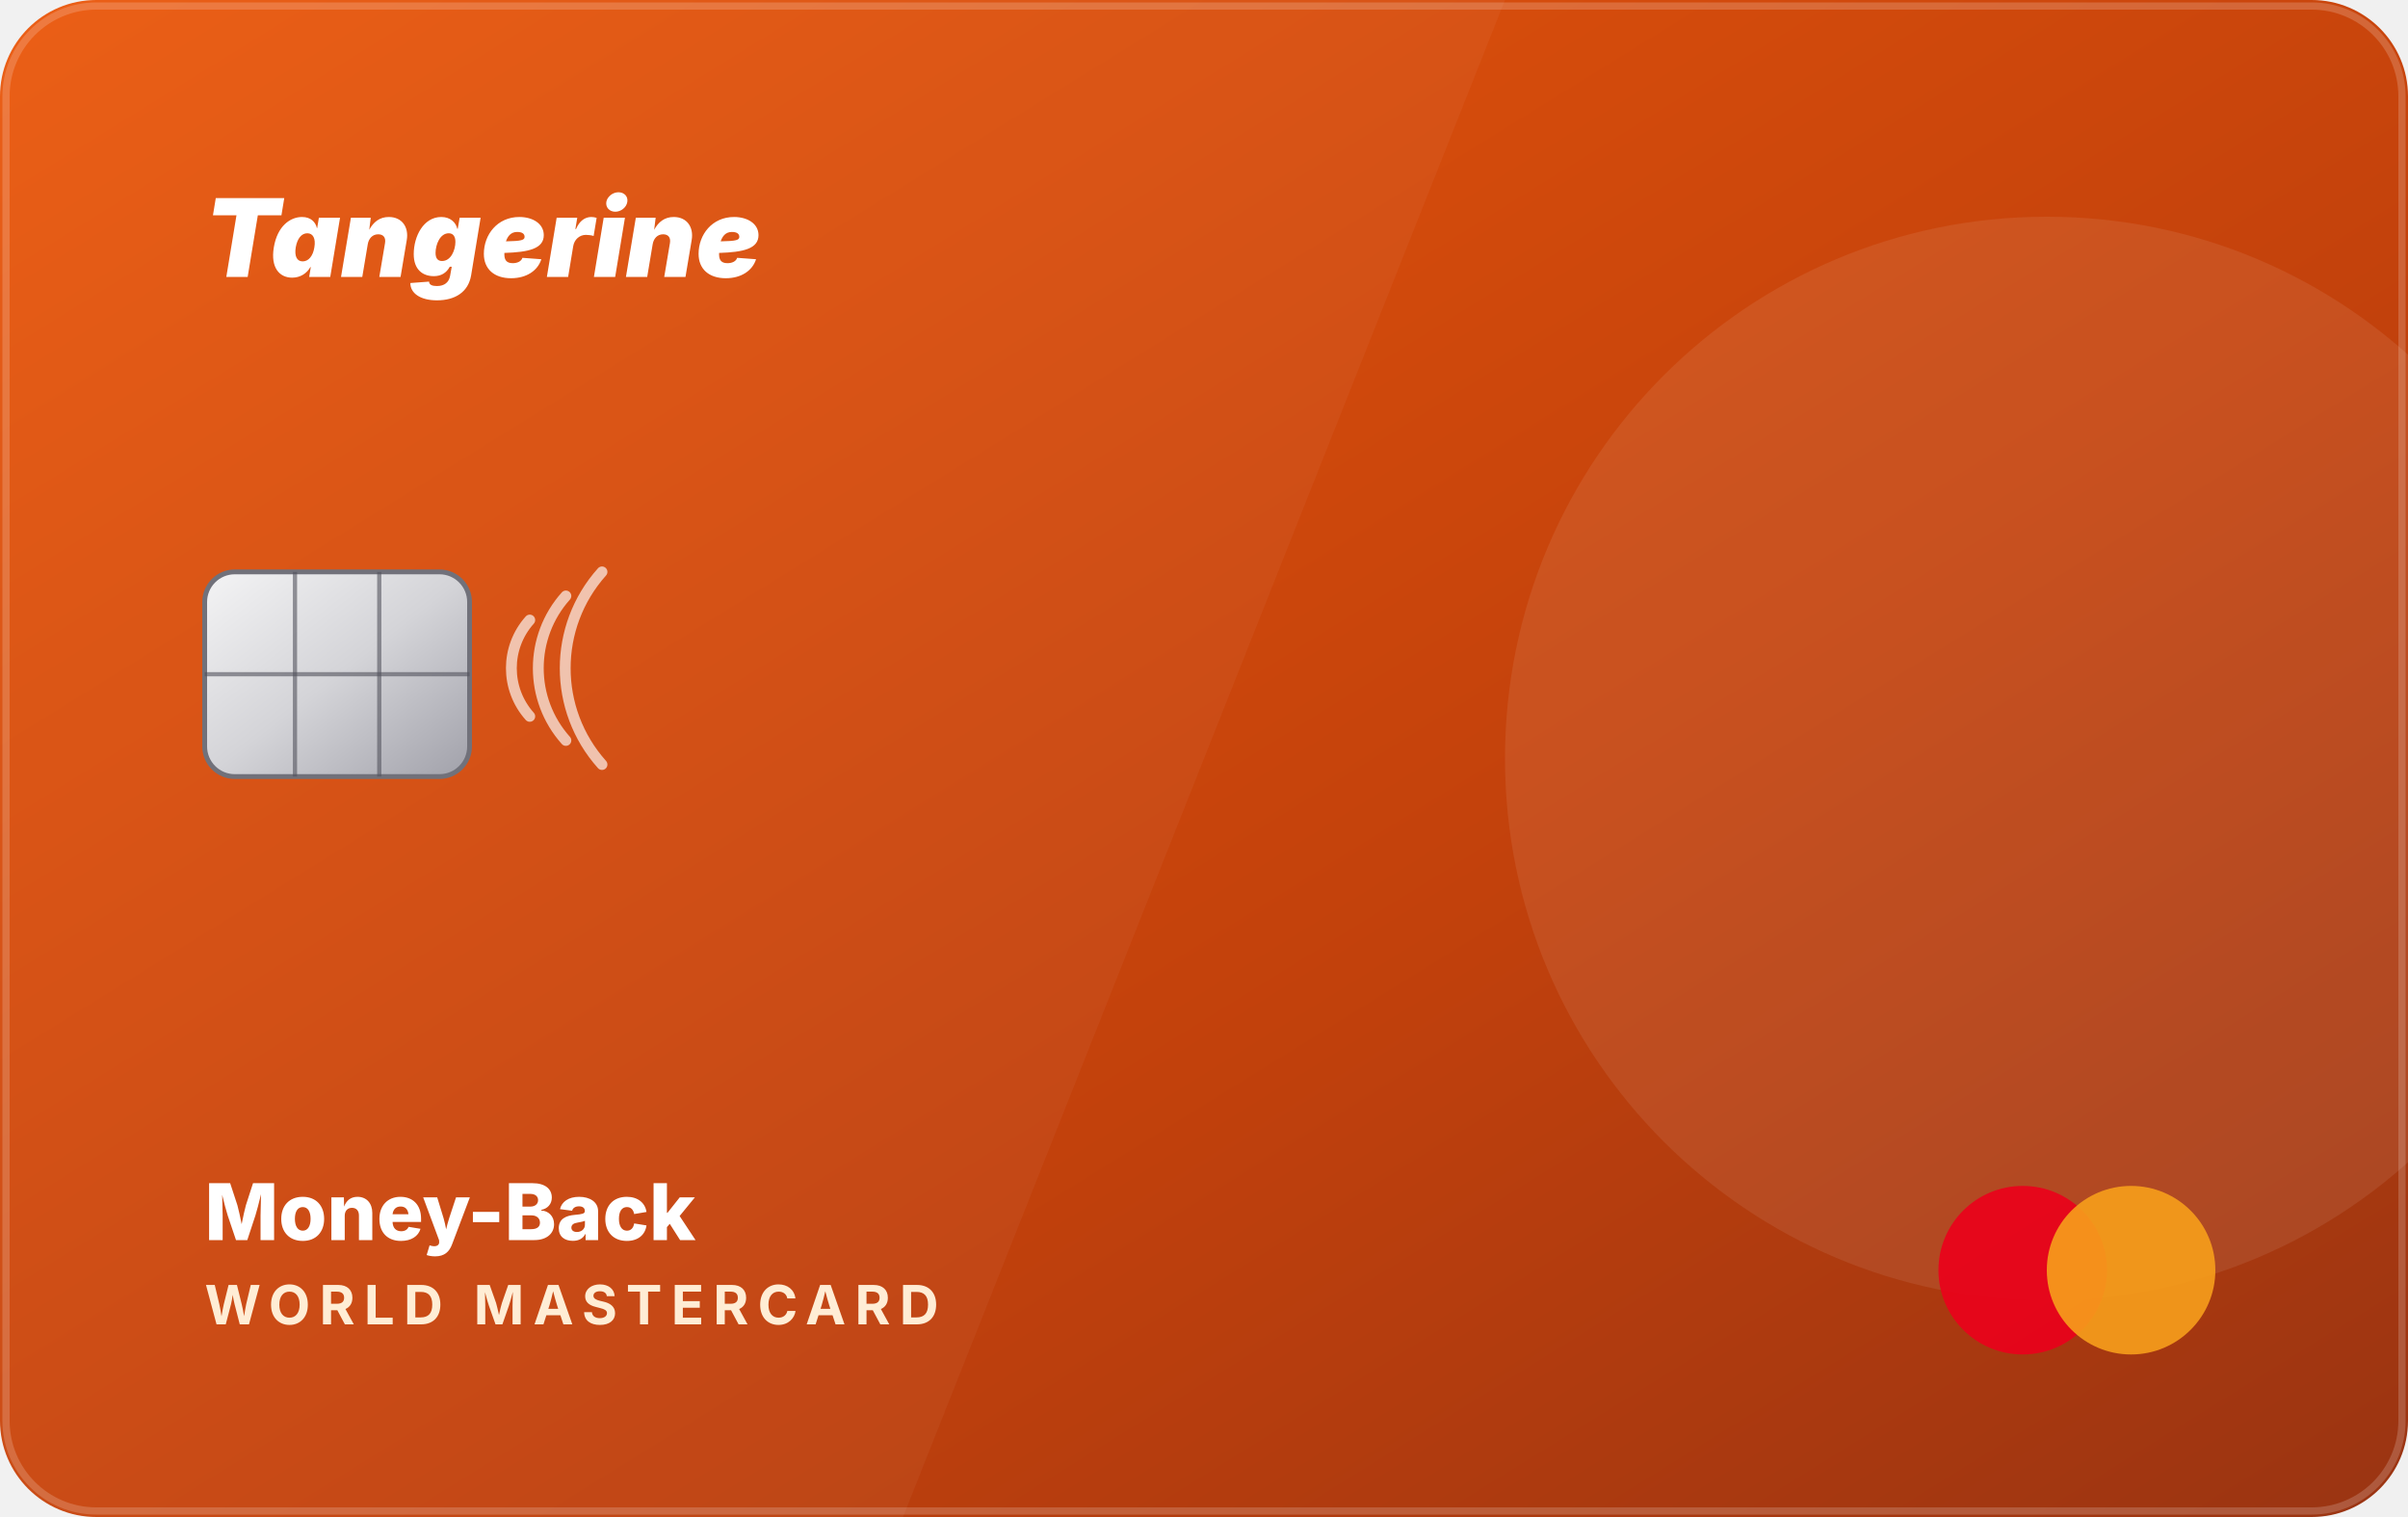
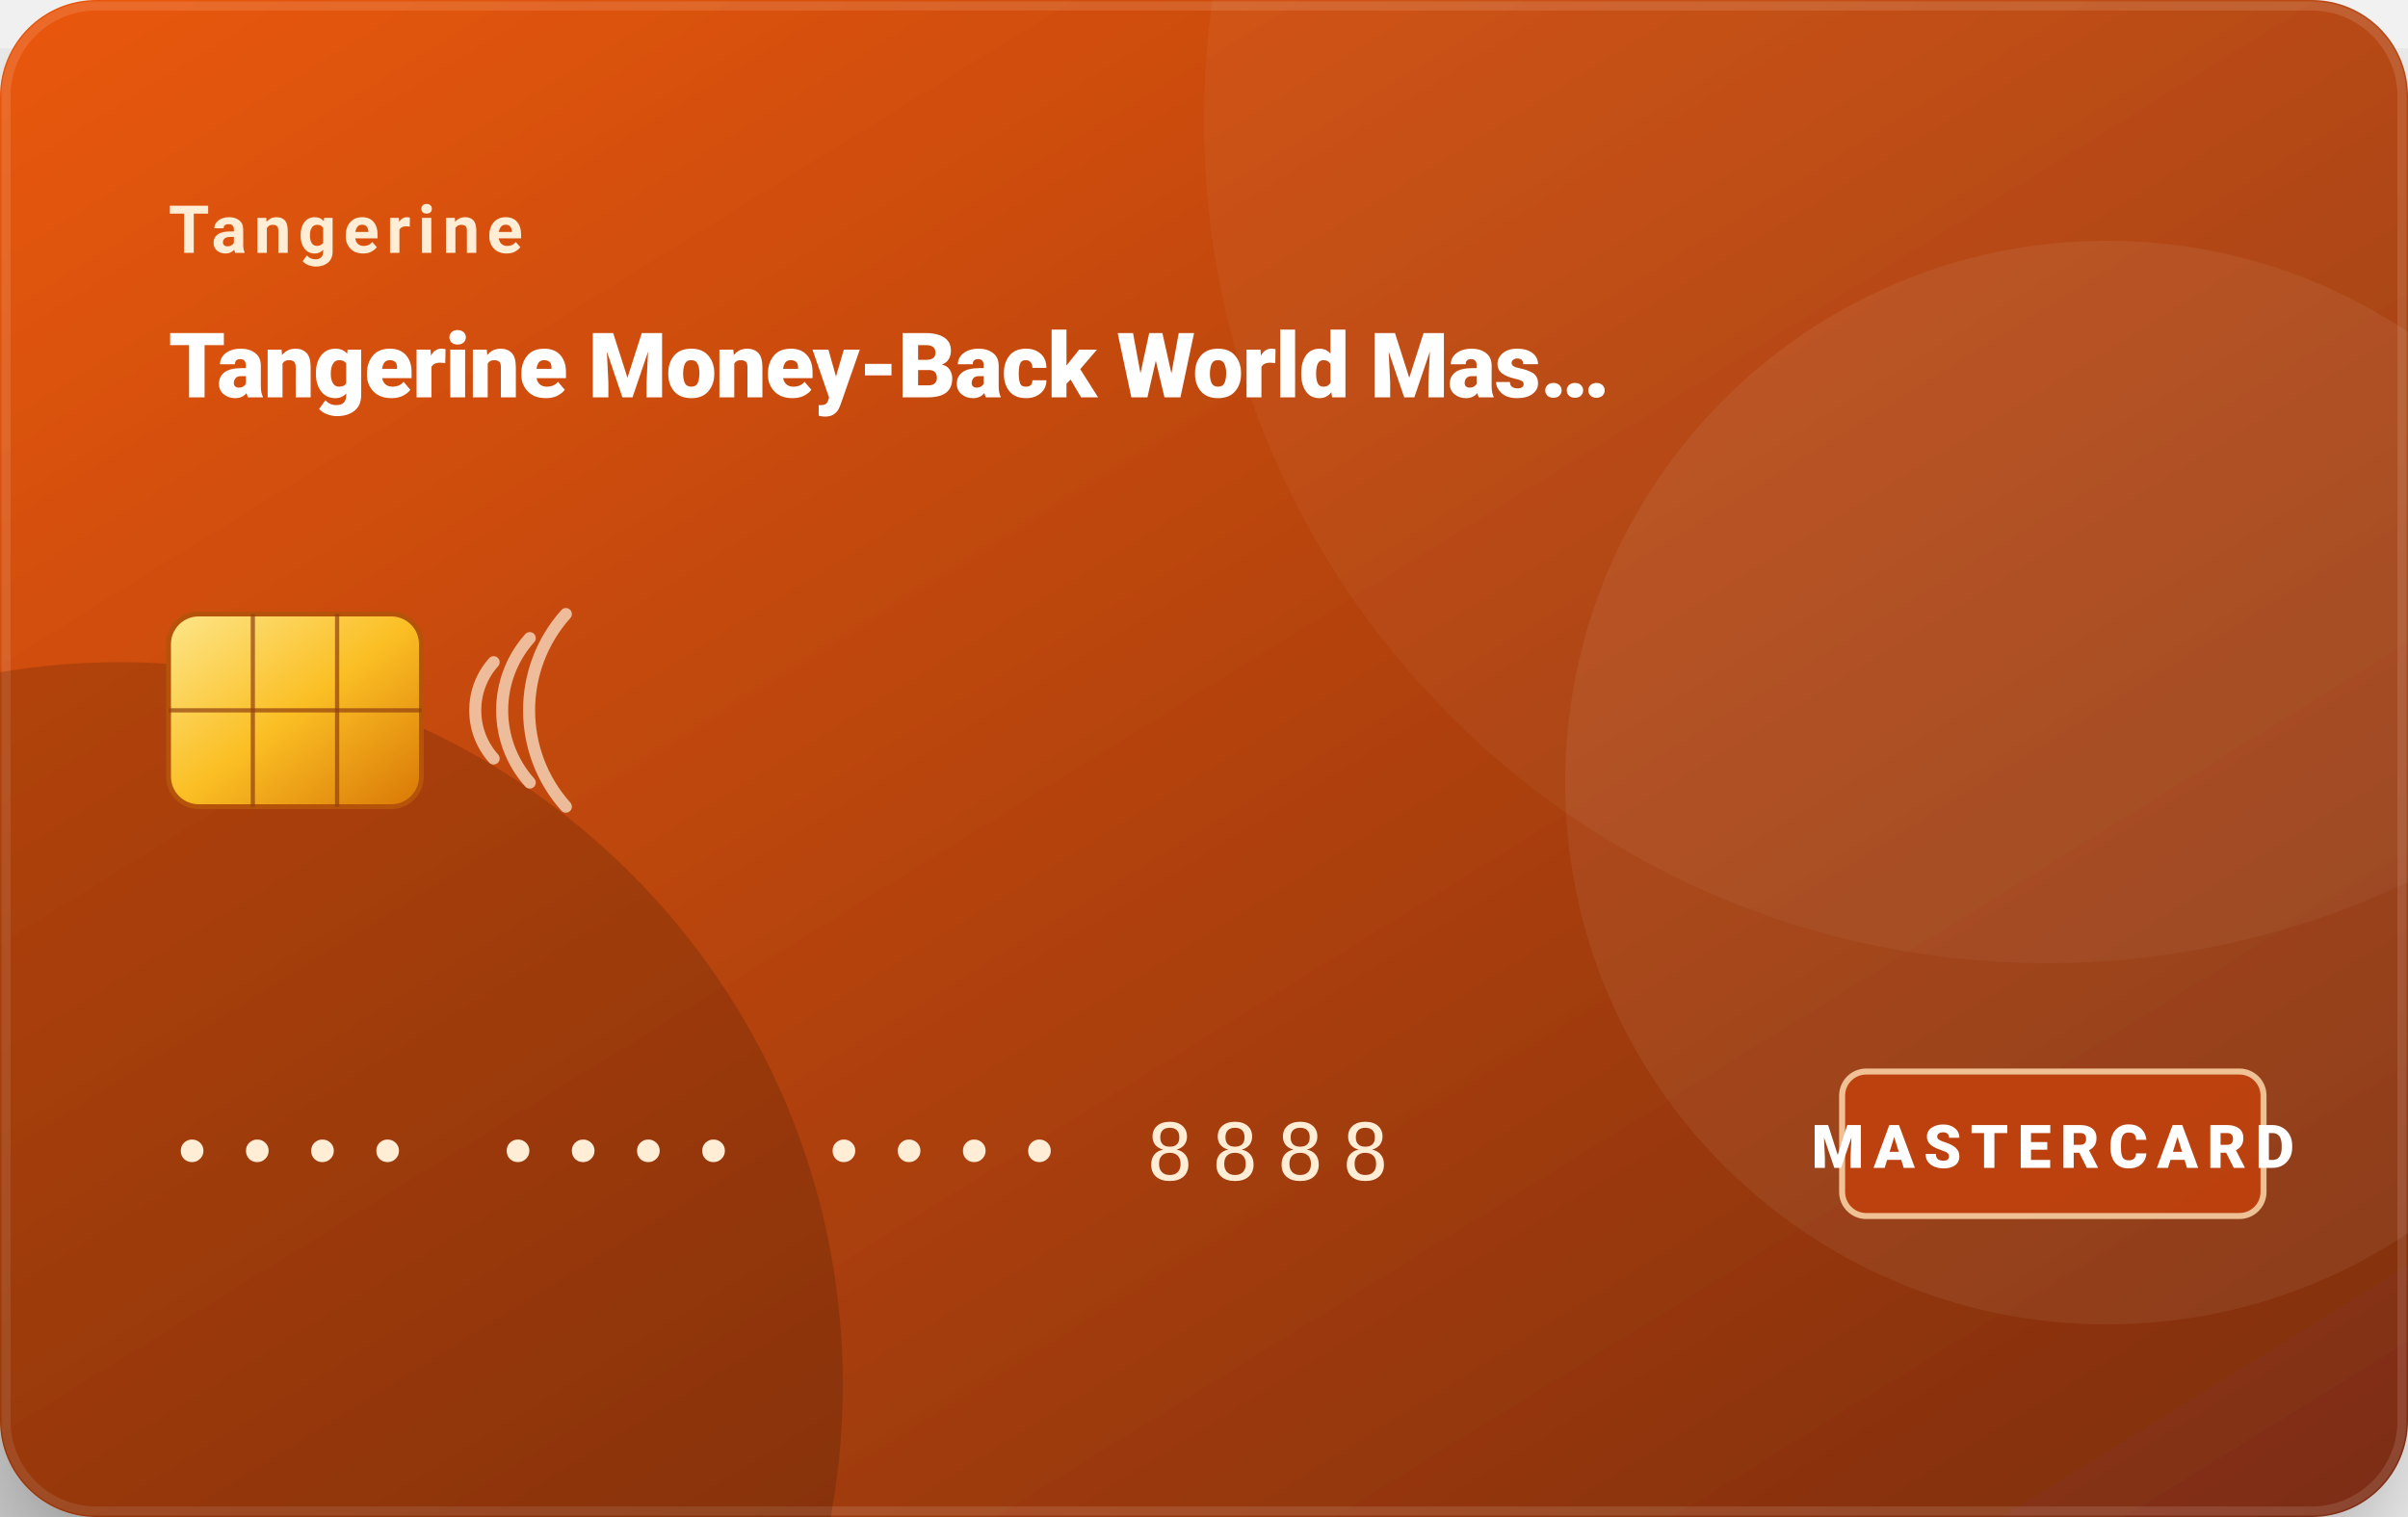
<svg xmlns="http://www.w3.org/2000/svg" viewBox="0 0 400 252" width="400" height="252">
  <defs>
-     <linearGradient id="tangerineBg" x1="0%" y1="0%" x2="100%" y2="100%">
+     <linearGradient id="cardBg-tangerine-moneyback-world" x1="0%" y1="0%" x2="100%" y2="100%">
      <stop offset="0%" stop-color="#ea580c" />
-       <stop offset="60%" stop-color="#c2410c" />
-       <stop offset="100%" stop-color="#9a3412" />
+       <stop offset="100%" stop-color="#7c2d12" />
    </linearGradient>
+     <linearGradient id="chipGrad" x1="0%" y1="0%" x2="100%" y2="100%">
+       <stop offset="0%" stop-color="#fde68a" />
+       <stop offset="50%" stop-color="#fbbf24" />
+       <stop offset="100%" stop-color="#d97706" />
+     </linearGradient>
+     <filter id="shadow" x="-5%" y="-5%" width="110%" height="110%">
+       <feDropShadow dx="0" dy="8" stdDeviation="12" flood-color="#000000" flood-opacity="0.35" />
+     </filter>
  </defs>
-   <rect width="400" height="252" rx="16" fill="url(#tangerineBg)" />
-   <circle cx="340" cy="126" r="90" fill="#ffffff" opacity="0.08" />
-   <rect width="398" height="250" x="1" y="1" rx="15" fill="none" stroke="rgba(255,255,255,0.18)" stroke-width="1.2" />
-   <path d="M 0 0 L 250 0 L 150 252 L 0 252 Z" fill="#ffffff" opacity="0.04" />
-   <g transform="translate(34, 95)">
-     <rect width="44" height="34" rx="5" fill="url(#chipSilver)" stroke="#71717a" stroke-width="0.8" />
-     <line x1="15" y1="0" x2="15" y2="34" stroke="#52525b" stroke-width="0.7" opacity="0.6" />
-     <line x1="29" y1="0" x2="29" y2="34" stroke="#52525b" stroke-width="0.7" opacity="0.6" />
-     <line x1="0" y1="17" x2="44" y2="17" stroke="#52525b" stroke-width="0.7" opacity="0.6" />
+   <rect width="400" height="252" rx="16" fill="url(#cardBg-tangerine-moneyback-world)" filter="url(#shadow)" />
+   <rect width="398" height="250" x="1" y="1" rx="15" fill="none" stroke="rgba(255,255,255,0.12)" stroke-width="1.5" />
+   <circle cx="340" cy="20" r="140" fill="white" opacity="0.04" />
+   <circle cx="20" cy="230" r="120" fill="black" opacity="0.15" />
+   <circle cx="350" cy="130" r="90" fill="#ffffff" opacity="0.06" />
+   <text x="28" y="42" font-family="-apple-system, BlinkMacSystemFont, 'Segoe UI', Roboto, sans-serif" font-size="11" font-weight="700" letter-spacing="1.2" fill="#ffedd5" text-transform="uppercase">
+     Tangerine
+   </text>
+   <text x="28" y="66" font-family="-apple-system, BlinkMacSystemFont, 'Segoe UI', Roboto, sans-serif" font-size="15" font-weight="800" letter-spacing="-0.2" fill="#ffffff">
+     Tangerine Money-Back World Mas…
+   </text>
+   <g transform="translate(28, 102)">
+     <rect width="42" height="32" rx="5" fill="url(#chipGrad)" stroke="#b45309" stroke-width="0.8" />
+     <line x1="14" y1="0" x2="14" y2="32" stroke="#92400e" stroke-width="0.7" opacity="0.7" />
+     <line x1="28" y1="0" x2="28" y2="32" stroke="#92400e" stroke-width="0.7" opacity="0.7" />
+     <line x1="0" y1="16" x2="42" y2="16" stroke="#92400e" stroke-width="0.7" opacity="0.7" />
  </g>
-   <g transform="translate(88, 103)" stroke="#ffffff" stroke-width="1.8" fill="none" stroke-linecap="round" opacity="0.65">
+   <g transform="translate(82, 110)" stroke="#ffedd5" stroke-width="2" fill="none" stroke-linecap="round" opacity="0.7">
    <path d="M 0 16 A 12 12 0 0 1 0 0" />
    <path d="M 6 20 A 18 18 0 0 1 6 -4" />
    <path d="M 12 24 A 24 24 0 0 1 12 -8" />
  </g>
-   <text x="34" y="46" font-family="-apple-system, sans-serif" font-size="18" font-weight="900" font-style="italic" fill="#ffffff">Tangerine</text>
-   <text x="34" y="206" font-family="-apple-system, sans-serif" font-size="13" font-weight="800" fill="#ffffff">Money-Back</text>
-   <text x="34" y="220" font-family="-apple-system, sans-serif" font-size="9" font-weight="700" fill="#ffedd5" letter-spacing="1.5">WORLD MASTERCARD</text>
-   <g transform="translate(320, 195)">
-     <circle cx="16" cy="16" r="14" fill="#eb001b" opacity="0.9" />
-     <circle cx="34" cy="16" r="14" fill="#f79e1b" opacity="0.9" />
+   <text x="28" y="196" font-family="'SF Mono', Menlo, Monaco, Consolas, monospace" font-size="13" letter-spacing="3" fill="#ffedd5">
+     •••• •••• •••• 8888
+   </text>
+   <g transform="translate(310, 192)">
+     <rect x="-4" y="-14" width="70" height="24" rx="4" fill="#c2410c" stroke="#fed7aa" stroke-width="1" opacity="0.85" />
+     <text x="31" y="2" font-family="-apple-system, BlinkMacSystemFont, 'Segoe UI', Roboto, sans-serif" font-size="10" font-weight="900" letter-spacing="1.5" fill="#ffffff" text-anchor="middle">
+       MASTERCARD
+     </text>
  </g>
-   <defs>
-     <linearGradient id="chipSilver" x1="0%" y1="0%" x2="100%" y2="100%">
-       <stop offset="0%" stop-color="#f4f4f5" />
-       <stop offset="50%" stop-color="#d4d4d8" />
-       <stop offset="100%" stop-color="#a1a1aa" />
-     </linearGradient>
-     <linearGradient id="chipGold" x1="0%" y1="0%" x2="100%" y2="100%">
-       <stop offset="0%" stop-color="#fde68a" />
-       <stop offset="50%" stop-color="#fbbf24" />
-       <stop offset="100%" stop-color="#d97706" />
-     </linearGradient>
-   </defs>
</svg>
